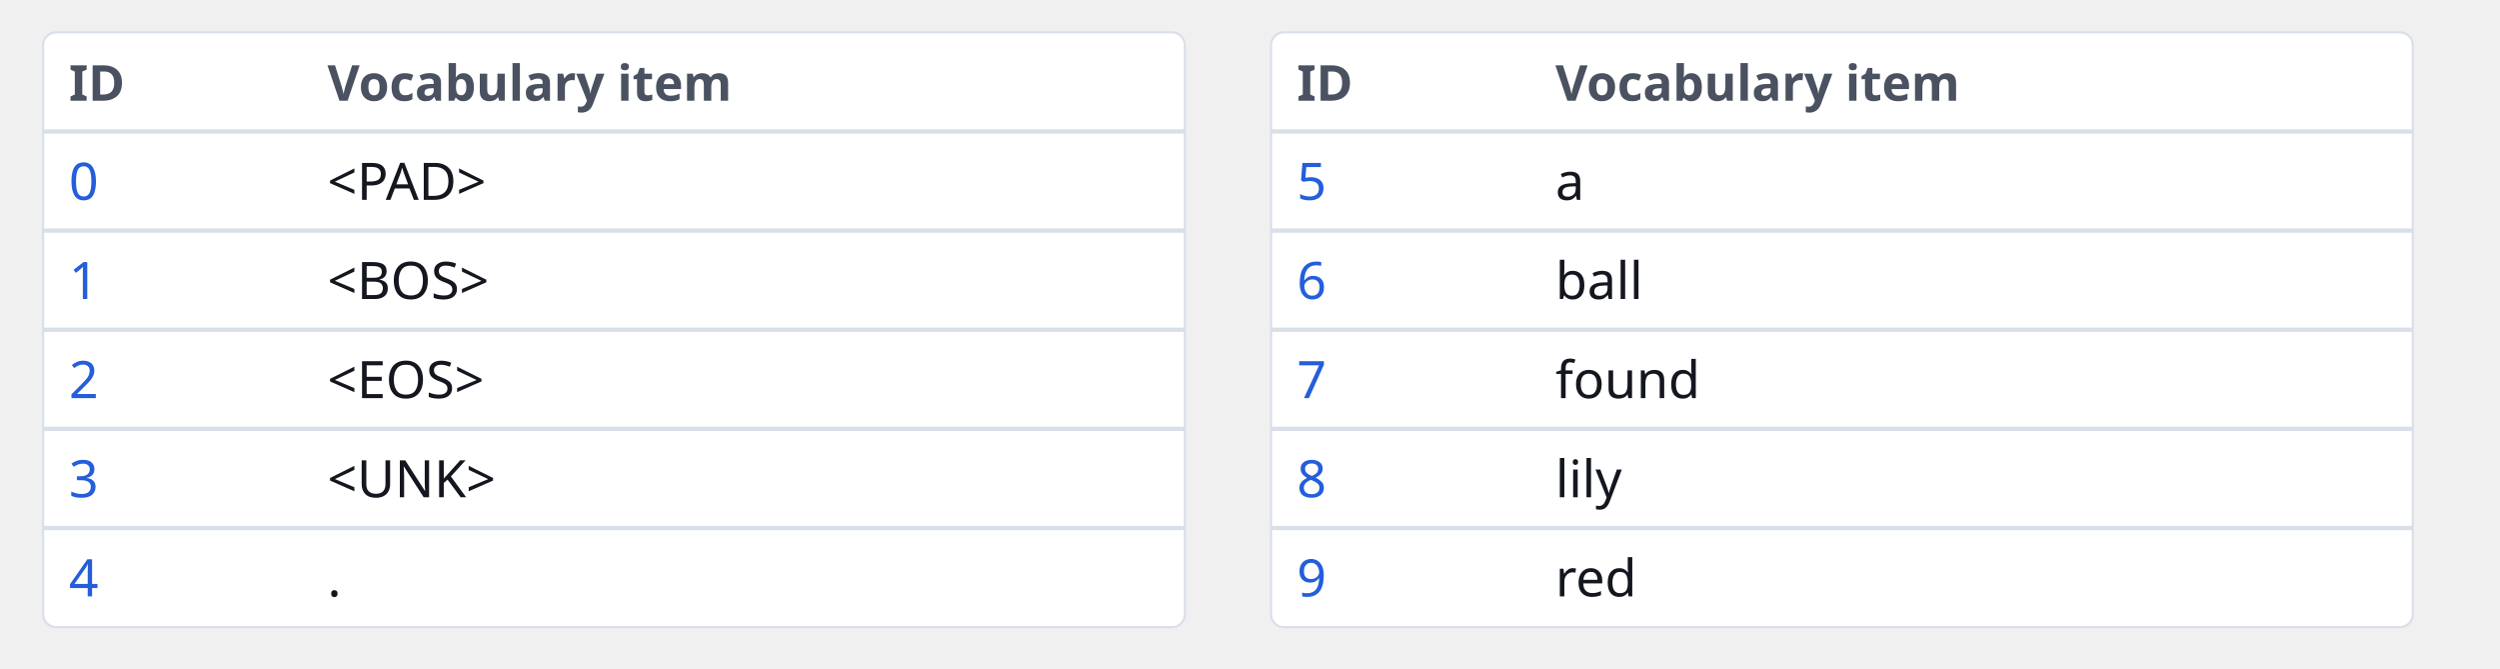
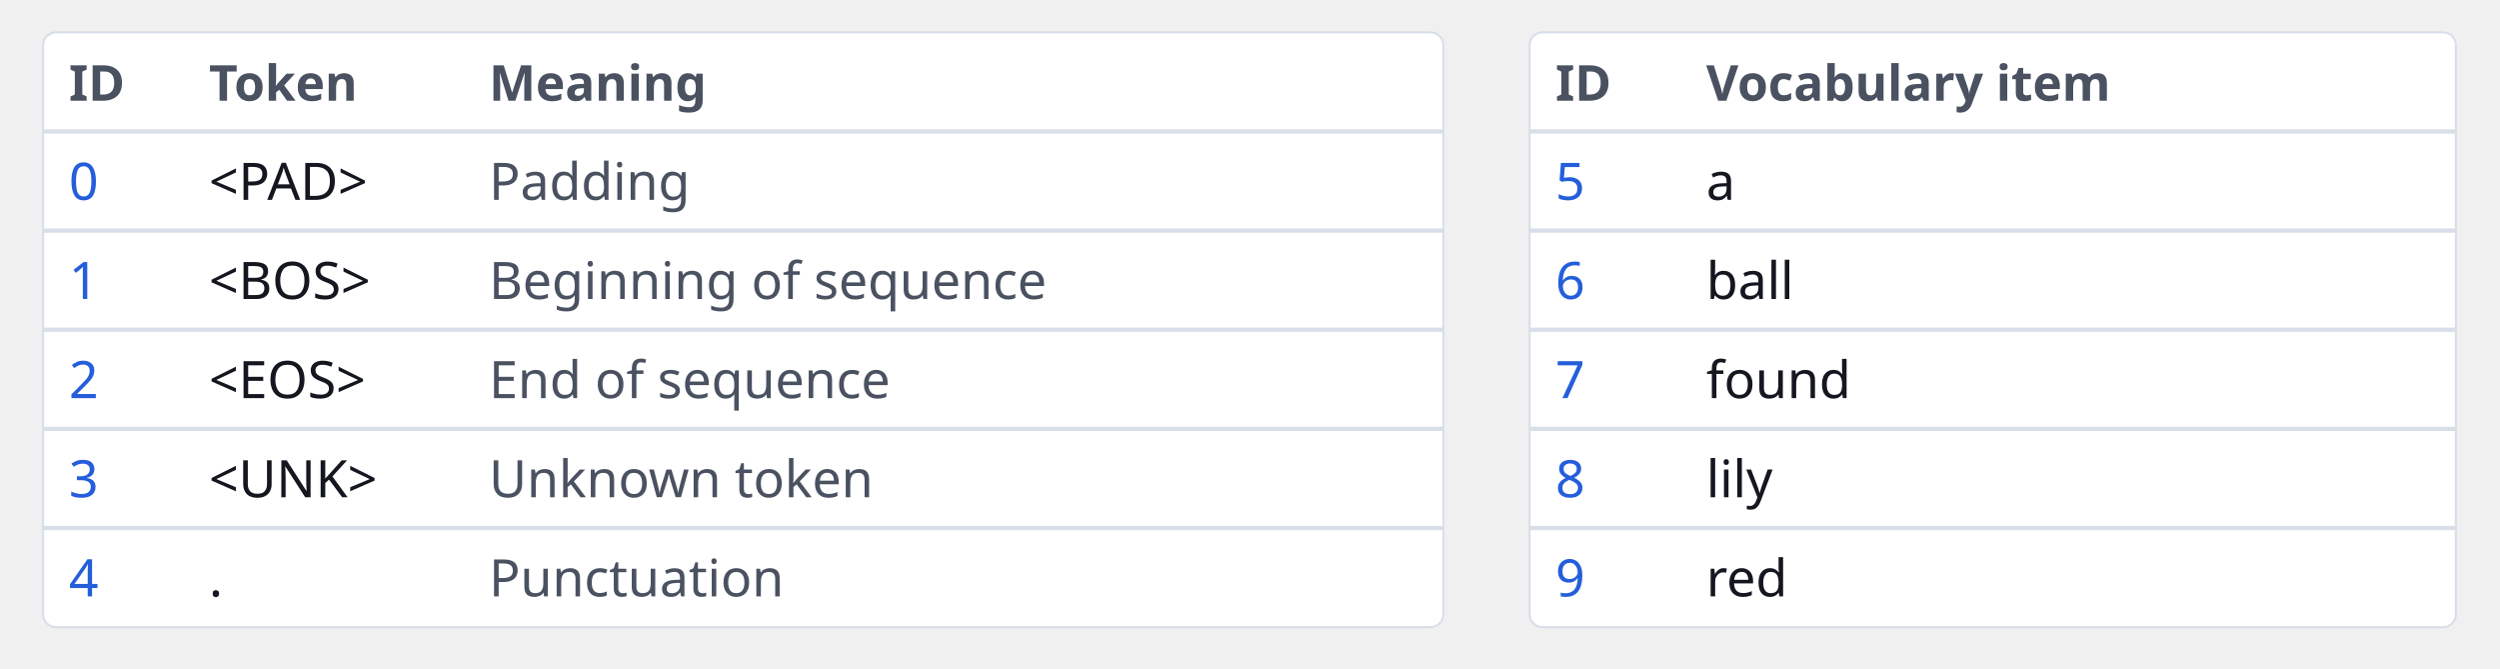
<svg xmlns="http://www.w3.org/2000/svg" viewBox="0 0 1160 310" role="img" aria-label="Every vocabulary item gets an integer ID" style="font-family:Avenir Next,Segoe UI,sans-serif;background:#F7F8FA">
-   <rect x="20" y="15" width="530" height="276" rx="6" fill="#fff" stroke="#D9DFE9" />
+   <rect x="20" y="15" width="650" height="276" rx="6" fill="#fff" stroke="#D9DFE9" />
  <text x="32" y="46.74" fill="#4A5160" font-size="23" font-weight="600" text-anchor="start">ID</text>
-   <text x="152" y="46.74" fill="#4A5160" font-size="23" font-weight="600" text-anchor="start">Vocabulary item</text>
-   <path d="M20 61 L550 61" fill="none" stroke="#D9DFE9" stroke-width="2" />
+   <text x="97" y="46.74" fill="#4A5160" font-size="23" font-weight="600" text-anchor="start">Token</text>
+   <text x="227" y="46.74" fill="#4A5160" font-size="23" font-weight="600" text-anchor="start">Meaning</text>
+   <path d="M20 61 L670 61" fill="none" stroke="#D9DFE9" stroke-width="2" />
  <text x="32" y="92.74" fill="#245EDB" font-size="24" font-weight="500" text-anchor="start">0</text>
-   <text x="152" y="92.74" fill="#14171F" font-size="24" font-weight="500" text-anchor="start">&lt;PAD&gt;</text>
-   <path d="M20 107 L550 107" fill="none" stroke="#D9DFE9" stroke-width="2" />
+   <text x="97" y="92.74" fill="#14171F" font-size="24" font-weight="500" text-anchor="start">&lt;PAD&gt;</text>
+   <text x="227" y="92.74" fill="#4A5160" font-size="24" font-weight="500" text-anchor="start">Padding</text>
+   <path d="M20 107 L670 107" fill="none" stroke="#D9DFE9" stroke-width="2" />
  <text x="32" y="138.74" fill="#245EDB" font-size="24" font-weight="500" text-anchor="start">1</text>
-   <text x="152" y="138.74" fill="#14171F" font-size="24" font-weight="500" text-anchor="start">&lt;BOS&gt;</text>
-   <path d="M20 153 L550 153" fill="none" stroke="#D9DFE9" stroke-width="2" />
+   <text x="97" y="138.74" fill="#14171F" font-size="24" font-weight="500" text-anchor="start">&lt;BOS&gt;</text>
+   <text x="227" y="138.74" fill="#4A5160" font-size="24" font-weight="500" text-anchor="start">Beginning of sequence</text>
+   <path d="M20 153 L670 153" fill="none" stroke="#D9DFE9" stroke-width="2" />
  <text x="32" y="184.74" fill="#245EDB" font-size="24" font-weight="500" text-anchor="start">2</text>
-   <text x="152" y="184.74" fill="#14171F" font-size="24" font-weight="500" text-anchor="start">&lt;EOS&gt;</text>
-   <path d="M20 199 L550 199" fill="none" stroke="#D9DFE9" stroke-width="2" />
+   <text x="97" y="184.74" fill="#14171F" font-size="24" font-weight="500" text-anchor="start">&lt;EOS&gt;</text>
+   <text x="227" y="184.74" fill="#4A5160" font-size="24" font-weight="500" text-anchor="start">End of sequence</text>
+   <path d="M20 199 L670 199" fill="none" stroke="#D9DFE9" stroke-width="2" />
  <text x="32" y="230.74" fill="#245EDB" font-size="24" font-weight="500" text-anchor="start">3</text>
-   <text x="152" y="230.74" fill="#14171F" font-size="24" font-weight="500" text-anchor="start">&lt;UNK&gt;</text>
-   <path d="M20 245 L550 245" fill="none" stroke="#D9DFE9" stroke-width="2" />
+   <text x="97" y="230.74" fill="#14171F" font-size="24" font-weight="500" text-anchor="start">&lt;UNK&gt;</text>
+   <text x="227" y="230.74" fill="#4A5160" font-size="24" font-weight="500" text-anchor="start">Unknown token</text>
+   <path d="M20 245 L670 245" fill="none" stroke="#D9DFE9" stroke-width="2" />
  <text x="32" y="276.74" fill="#245EDB" font-size="24" font-weight="500" text-anchor="start">4</text>
-   <text x="152" y="276.74" fill="#14171F" font-size="24" font-weight="500" text-anchor="start">.</text>
-   <rect x="590" y="15" width="530" height="276" rx="6" fill="#fff" stroke="#D9DFE9" />
-   <text x="602" y="46.74" fill="#4A5160" font-size="23" font-weight="600" text-anchor="start">ID</text>
-   <text x="722" y="46.74" fill="#4A5160" font-size="23" font-weight="600" text-anchor="start">Vocabulary item</text>
-   <path d="M590 61 L1120 61" fill="none" stroke="#D9DFE9" stroke-width="2" />
-   <text x="602" y="92.74" fill="#245EDB" font-size="24" font-weight="500" text-anchor="start">5</text>
-   <text x="722" y="92.74" fill="#14171F" font-size="24" font-weight="500" text-anchor="start">a</text>
-   <path d="M590 107 L1120 107" fill="none" stroke="#D9DFE9" stroke-width="2" />
-   <text x="602" y="138.74" fill="#245EDB" font-size="24" font-weight="500" text-anchor="start">6</text>
-   <text x="722" y="138.74" fill="#14171F" font-size="24" font-weight="500" text-anchor="start">ball</text>
-   <path d="M590 153 L1120 153" fill="none" stroke="#D9DFE9" stroke-width="2" />
-   <text x="602" y="184.74" fill="#245EDB" font-size="24" font-weight="500" text-anchor="start">7</text>
-   <text x="722" y="184.74" fill="#14171F" font-size="24" font-weight="500" text-anchor="start">found</text>
-   <path d="M590 199 L1120 199" fill="none" stroke="#D9DFE9" stroke-width="2" />
-   <text x="602" y="230.74" fill="#245EDB" font-size="24" font-weight="500" text-anchor="start">8</text>
-   <text x="722" y="230.74" fill="#14171F" font-size="24" font-weight="500" text-anchor="start">lily</text>
-   <path d="M590 245 L1120 245" fill="none" stroke="#D9DFE9" stroke-width="2" />
-   <text x="602" y="276.74" fill="#245EDB" font-size="24" font-weight="500" text-anchor="start">9</text>
-   <text x="722" y="276.74" fill="#14171F" font-size="24" font-weight="500" text-anchor="start">red</text>
+   <text x="97" y="276.74" fill="#14171F" font-size="24" font-weight="500" text-anchor="start">.</text>
+   <text x="227" y="276.74" fill="#4A5160" font-size="24" font-weight="500" text-anchor="start">Punctuation</text>
+   <rect x="710" y="15" width="430" height="276" rx="6" fill="#fff" stroke="#D9DFE9" />
+   <text x="722" y="46.74" fill="#4A5160" font-size="23" font-weight="600" text-anchor="start">ID</text>
+   <text x="792" y="46.74" fill="#4A5160" font-size="23" font-weight="600" text-anchor="start">Vocabulary item</text>
+   <path d="M710 61 L1140 61" fill="none" stroke="#D9DFE9" stroke-width="2" />
+   <text x="722" y="92.74" fill="#245EDB" font-size="24" font-weight="500" text-anchor="start">5</text>
+   <text x="792" y="92.74" fill="#14171F" font-size="24" font-weight="500" text-anchor="start">a</text>
+   <path d="M710 107 L1140 107" fill="none" stroke="#D9DFE9" stroke-width="2" />
+   <text x="722" y="138.74" fill="#245EDB" font-size="24" font-weight="500" text-anchor="start">6</text>
+   <text x="792" y="138.74" fill="#14171F" font-size="24" font-weight="500" text-anchor="start">ball</text>
+   <path d="M710 153 L1140 153" fill="none" stroke="#D9DFE9" stroke-width="2" />
+   <text x="722" y="184.74" fill="#245EDB" font-size="24" font-weight="500" text-anchor="start">7</text>
+   <text x="792" y="184.74" fill="#14171F" font-size="24" font-weight="500" text-anchor="start">found</text>
+   <path d="M710 199 L1140 199" fill="none" stroke="#D9DFE9" stroke-width="2" />
+   <text x="722" y="230.74" fill="#245EDB" font-size="24" font-weight="500" text-anchor="start">8</text>
+   <text x="792" y="230.74" fill="#14171F" font-size="24" font-weight="500" text-anchor="start">lily</text>
+   <path d="M710 245 L1140 245" fill="none" stroke="#D9DFE9" stroke-width="2" />
+   <text x="722" y="276.74" fill="#245EDB" font-size="24" font-weight="500" text-anchor="start">9</text>
+   <text x="792" y="276.74" fill="#14171F" font-size="24" font-weight="500" text-anchor="start">red</text>
</svg>
